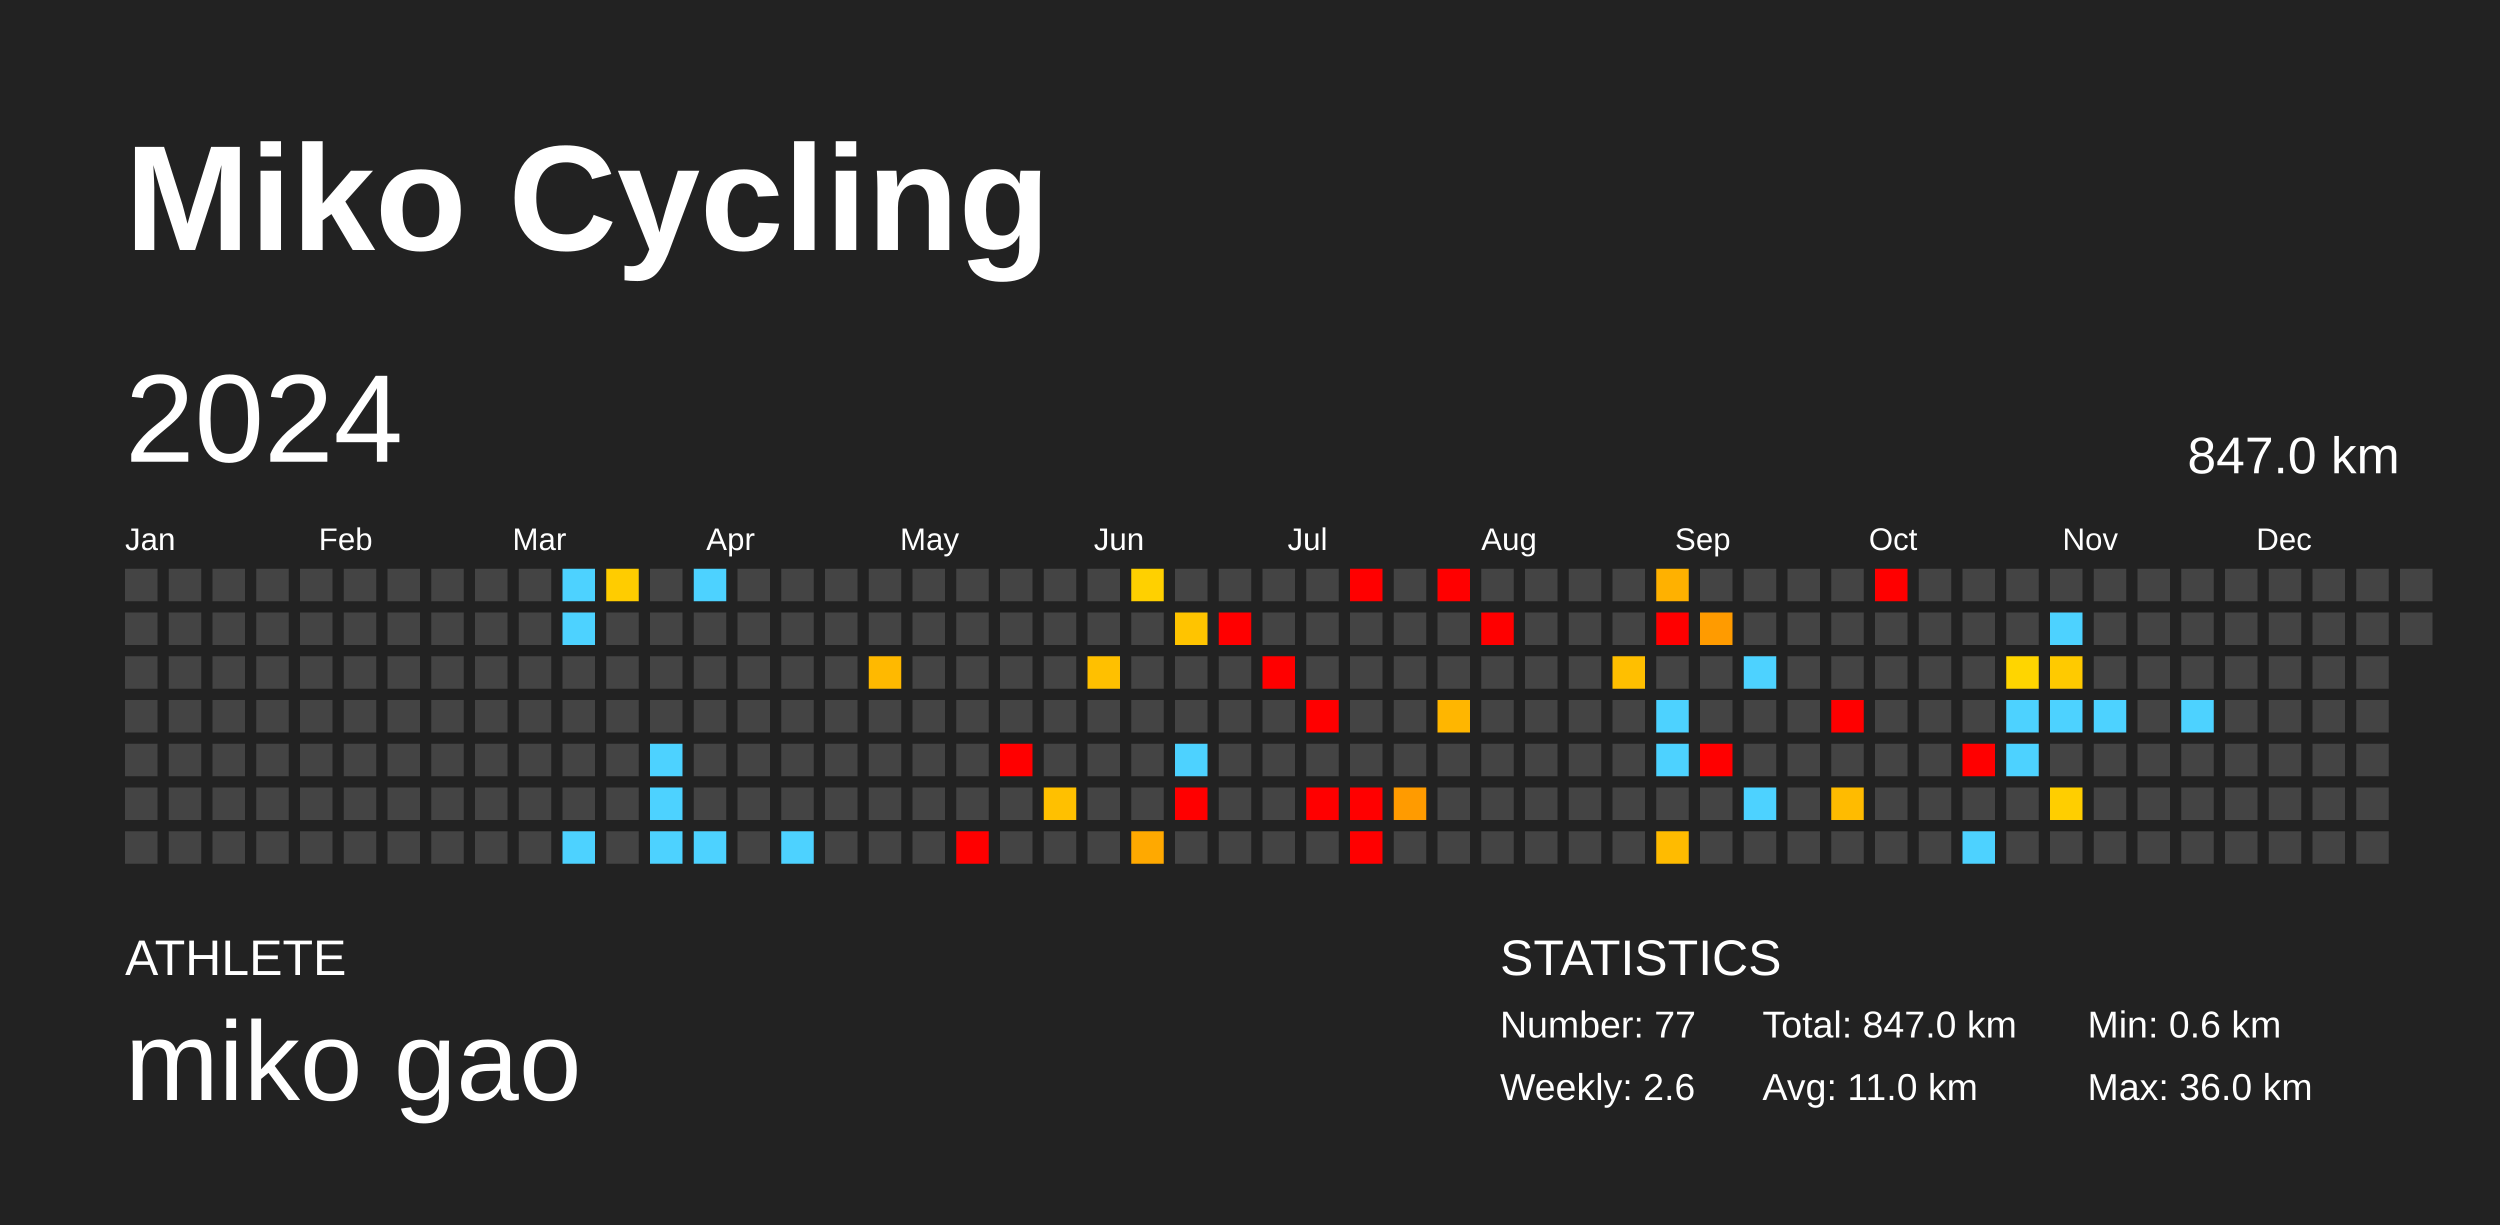
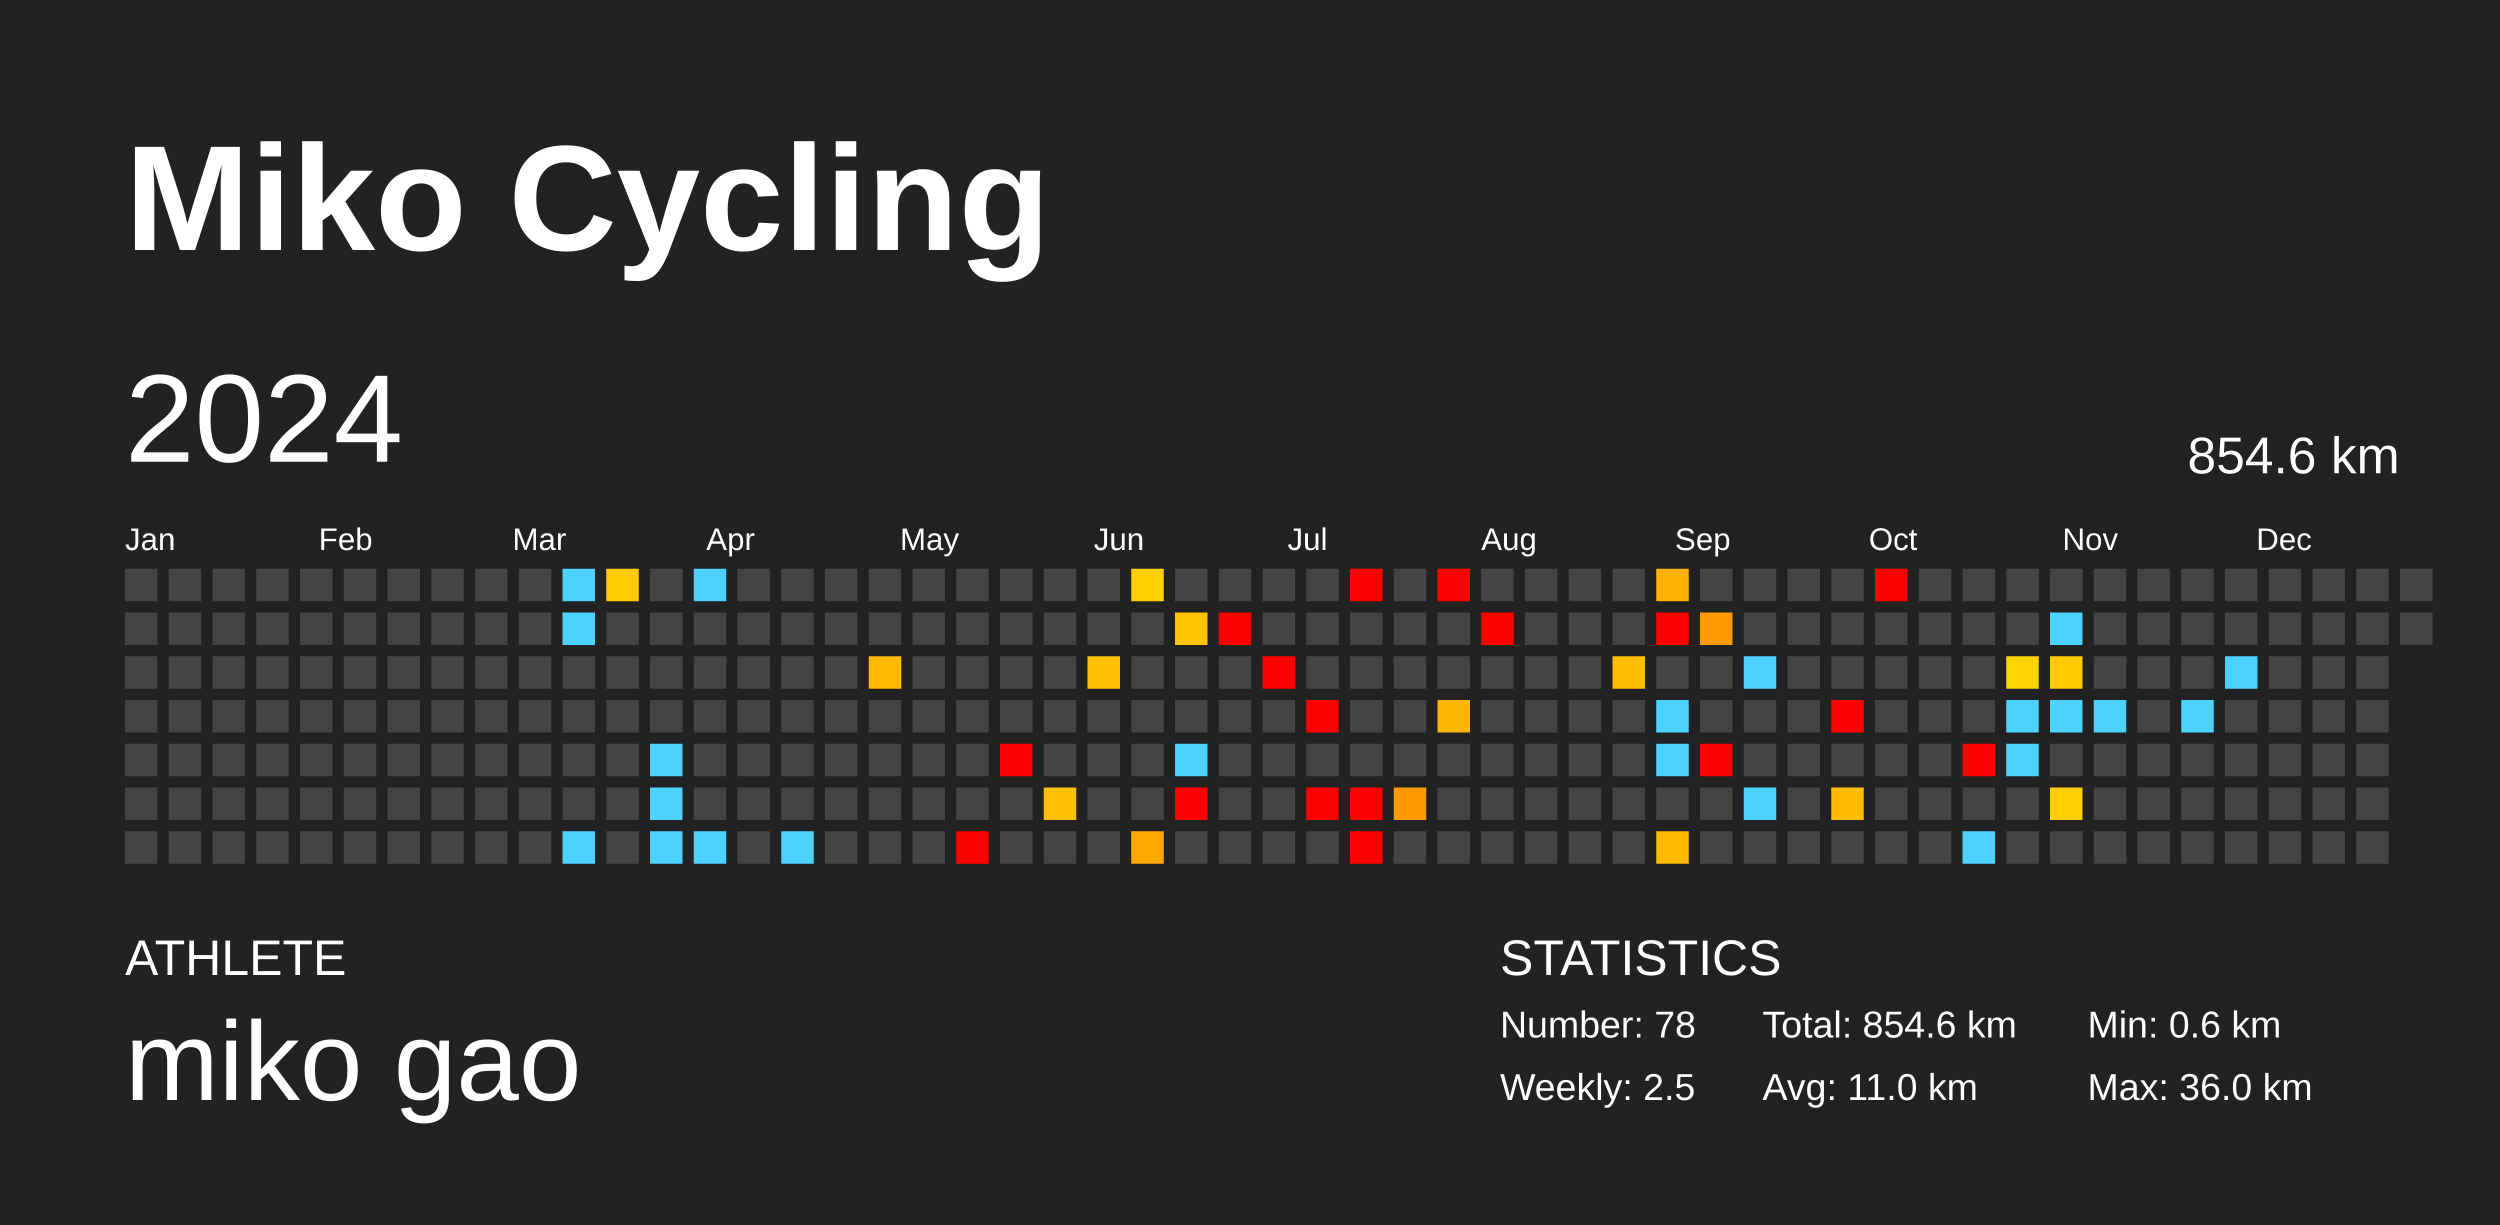
<svg xmlns="http://www.w3.org/2000/svg" baseProfile="full" height="98mm" version="1.1" viewBox="0,0,200,98" width="200mm">
  <defs />
  <rect fill="#222222" height="98" width="200" x="0" y="0" />
  <text fill="#FFFFFF" style="font-size:12px; font-family:Arial; font-weight:bold;" x="10" y="20">Miko Cycling</text>
  <text fill="#FFFFFF" style="font-size:4px; font-family:Arial" x="10" y="78">ATHLETE</text>
  <text fill="#FFFFFF" style="font-size:9px; font-family:Arial" x="10" y="88">miko gao</text>
  <text fill="#FFFFFF" style="font-size:4px; font-family:Arial" x="120" y="78">STATISTICS</text>
-   <text fill="#FFFFFF" style="font-size:3px; font-family:Arial" x="120" y="83">Number: 77</text>
-   <text fill="#FFFFFF" style="font-size:3px; font-family:Arial" x="120" y="88">Weekly: 2.6</text>
-   <text fill="#FFFFFF" style="font-size:3px; font-family:Arial" x="141" y="83">Total: 847.0 km</text>
+   <text fill="#FFFFFF" style="font-size:3px; font-family:Arial" x="120" y="83">Number: 78</text>
+   <text fill="#FFFFFF" style="font-size:3px; font-family:Arial" x="120" y="88">Weekly: 2.5</text>
+   <text fill="#FFFFFF" style="font-size:3px; font-family:Arial" x="141" y="83">Total: 854.6 km</text>
  <text fill="#FFFFFF" style="font-size:3px; font-family:Arial" x="141" y="88">Avg: 11.0 km</text>
  <text fill="#FFFFFF" style="font-size:3px; font-family:Arial" x="167" y="83">Min: 0.6 km</text>
  <text fill="#FFFFFF" style="font-size:3px; font-family:Arial" x="167" y="88">Max: 36.0 km</text>
  <text dominant-baseline="hanging" fill="#FFFFFF" style="font-size:10.0px; font-family:Arial;" x="10" y="30">2024</text>
-   <text dominant-baseline="hanging" fill="#FFFFFF" style="font-size:4.125px; font-family:Arial;" x="175" y="35">847.0 km</text>
+   <text dominant-baseline="hanging" fill="#FFFFFF" style="font-size:4.125px; font-family:Arial;" x="175" y="35">854.6 km</text>
  <text fill="#FFFFFF" style="font-size:2.5px; font-family:Arial" x="10.0" y="44">Jan</text>
  <text fill="#FFFFFF" style="font-size:2.5px; font-family:Arial" x="25.5" y="44">Feb</text>
  <text fill="#FFFFFF" style="font-size:2.5px; font-family:Arial" x="41.0" y="44">Mar</text>
  <text fill="#FFFFFF" style="font-size:2.5px; font-family:Arial" x="56.5" y="44">Apr</text>
  <text fill="#FFFFFF" style="font-size:2.5px; font-family:Arial" x="72.0" y="44">May</text>
  <text fill="#FFFFFF" style="font-size:2.5px; font-family:Arial" x="87.5" y="44">Jun</text>
  <text fill="#FFFFFF" style="font-size:2.5px; font-family:Arial" x="103.0" y="44">Jul</text>
  <text fill="#FFFFFF" style="font-size:2.5px; font-family:Arial" x="118.5" y="44">Aug</text>
  <text fill="#FFFFFF" style="font-size:2.5px; font-family:Arial" x="134.0" y="44">Sep</text>
  <text fill="#FFFFFF" style="font-size:2.5px; font-family:Arial" x="149.5" y="44">Oct</text>
  <text fill="#FFFFFF" style="font-size:2.5px; font-family:Arial" x="165.0" y="44">Nov</text>
  <text fill="#FFFFFF" style="font-size:2.5px; font-family:Arial" x="180.5" y="44">Dec</text>
  <rect fill="#444444" height="2.6" width="2.6" x="10.0" y="45.5" />
  <rect fill="#444444" height="2.6" width="2.6" x="10.0" y="49.0" />
  <rect fill="#444444" height="2.6" width="2.6" x="10.0" y="52.5" />
  <rect fill="#444444" height="2.6" width="2.6" x="10.0" y="56.0" />
  <rect fill="#444444" height="2.6" width="2.6" x="10.0" y="59.5" />
  <rect fill="#444444" height="2.6" width="2.6" x="10.0" y="63.0" />
  <rect fill="#444444" height="2.6" width="2.6" x="10.0" y="66.5" />
  <rect fill="#444444" height="2.6" width="2.6" x="13.5" y="45.5" />
  <rect fill="#444444" height="2.6" width="2.6" x="13.5" y="49.0" />
  <rect fill="#444444" height="2.6" width="2.6" x="13.5" y="52.5" />
  <rect fill="#444444" height="2.6" width="2.6" x="13.5" y="56.0" />
  <rect fill="#444444" height="2.6" width="2.6" x="13.5" y="59.5" />
  <rect fill="#444444" height="2.6" width="2.6" x="13.5" y="63.0" />
  <rect fill="#444444" height="2.6" width="2.6" x="13.5" y="66.5" />
  <rect fill="#444444" height="2.6" width="2.6" x="17.0" y="45.5" />
  <rect fill="#444444" height="2.6" width="2.6" x="17.0" y="49.0" />
  <rect fill="#444444" height="2.6" width="2.6" x="17.0" y="52.5" />
  <rect fill="#444444" height="2.6" width="2.6" x="17.0" y="56.0" />
  <rect fill="#444444" height="2.6" width="2.6" x="17.0" y="59.5" />
  <rect fill="#444444" height="2.6" width="2.6" x="17.0" y="63.0" />
  <rect fill="#444444" height="2.6" width="2.6" x="17.0" y="66.5" />
  <rect fill="#444444" height="2.6" width="2.6" x="20.5" y="45.5" />
  <rect fill="#444444" height="2.6" width="2.6" x="20.5" y="49.0" />
  <rect fill="#444444" height="2.6" width="2.6" x="20.5" y="52.5" />
  <rect fill="#444444" height="2.6" width="2.6" x="20.5" y="56.0" />
  <rect fill="#444444" height="2.6" width="2.6" x="20.5" y="59.5" />
  <rect fill="#444444" height="2.6" width="2.6" x="20.5" y="63.0" />
  <rect fill="#444444" height="2.6" width="2.6" x="20.5" y="66.5" />
  <rect fill="#444444" height="2.6" width="2.6" x="24.0" y="45.5" />
  <rect fill="#444444" height="2.6" width="2.6" x="24.0" y="49.0" />
  <rect fill="#444444" height="2.6" width="2.6" x="24.0" y="52.5" />
  <rect fill="#444444" height="2.6" width="2.6" x="24.0" y="56.0" />
  <rect fill="#444444" height="2.6" width="2.6" x="24.0" y="59.5" />
  <rect fill="#444444" height="2.6" width="2.6" x="24.0" y="63.0" />
  <rect fill="#444444" height="2.6" width="2.6" x="24.0" y="66.5" />
  <rect fill="#444444" height="2.6" width="2.6" x="27.5" y="45.5" />
  <rect fill="#444444" height="2.6" width="2.6" x="27.5" y="49.0" />
  <rect fill="#444444" height="2.6" width="2.6" x="27.5" y="52.5" />
  <rect fill="#444444" height="2.6" width="2.6" x="27.5" y="56.0" />
  <rect fill="#444444" height="2.6" width="2.6" x="27.5" y="59.5" />
  <rect fill="#444444" height="2.6" width="2.6" x="27.5" y="63.0" />
  <rect fill="#444444" height="2.6" width="2.6" x="27.5" y="66.5" />
  <rect fill="#444444" height="2.6" width="2.6" x="31.0" y="45.5" />
  <rect fill="#444444" height="2.6" width="2.6" x="31.0" y="49.0" />
  <rect fill="#444444" height="2.6" width="2.6" x="31.0" y="52.5" />
  <rect fill="#444444" height="2.6" width="2.6" x="31.0" y="56.0" />
  <rect fill="#444444" height="2.6" width="2.6" x="31.0" y="59.5" />
  <rect fill="#444444" height="2.6" width="2.6" x="31.0" y="63.0" />
  <rect fill="#444444" height="2.6" width="2.6" x="31.0" y="66.5" />
  <rect fill="#444444" height="2.6" width="2.6" x="34.5" y="45.5" />
  <rect fill="#444444" height="2.6" width="2.6" x="34.5" y="49.0" />
  <rect fill="#444444" height="2.6" width="2.6" x="34.5" y="52.5" />
  <rect fill="#444444" height="2.6" width="2.6" x="34.5" y="56.0" />
  <rect fill="#444444" height="2.6" width="2.6" x="34.5" y="59.5" />
  <rect fill="#444444" height="2.6" width="2.6" x="34.5" y="63.0" />
  <rect fill="#444444" height="2.6" width="2.6" x="34.5" y="66.5" />
  <rect fill="#444444" height="2.6" width="2.6" x="38.0" y="45.5" />
  <rect fill="#444444" height="2.6" width="2.6" x="38.0" y="49.0" />
  <rect fill="#444444" height="2.6" width="2.6" x="38.0" y="52.5" />
  <rect fill="#444444" height="2.6" width="2.6" x="38.0" y="56.0" />
  <rect fill="#444444" height="2.6" width="2.6" x="38.0" y="59.5" />
  <rect fill="#444444" height="2.6" width="2.6" x="38.0" y="63.0" />
  <rect fill="#444444" height="2.6" width="2.6" x="38.0" y="66.5" />
  <rect fill="#444444" height="2.6" width="2.6" x="41.5" y="45.5" />
  <rect fill="#444444" height="2.6" width="2.6" x="41.5" y="49.0" />
  <rect fill="#444444" height="2.6" width="2.6" x="41.5" y="52.5" />
  <rect fill="#444444" height="2.6" width="2.6" x="41.5" y="56.0" />
  <rect fill="#444444" height="2.6" width="2.6" x="41.5" y="59.5" />
  <rect fill="#444444" height="2.6" width="2.6" x="41.5" y="63.0" />
  <rect fill="#444444" height="2.6" width="2.6" x="41.5" y="66.5" />
  <rect fill="#4dd2ff" height="2.6" width="2.6" x="45.0" y="45.5" />
  <rect fill="#4dd2ff" height="2.6" width="2.6" x="45.0" y="49.0" />
  <rect fill="#444444" height="2.6" width="2.6" x="45.0" y="52.5" />
  <rect fill="#444444" height="2.6" width="2.6" x="45.0" y="56.0" />
  <rect fill="#444444" height="2.6" width="2.6" x="45.0" y="59.5" />
  <rect fill="#444444" height="2.6" width="2.6" x="45.0" y="63.0" />
  <rect fill="#4dd2ff" height="2.6" width="2.6" x="45.0" y="66.5" />
  <rect fill="#ffcc00" height="2.6" width="2.6" x="48.5" y="45.5" />
  <rect fill="#444444" height="2.6" width="2.6" x="48.5" y="49.0" />
  <rect fill="#444444" height="2.6" width="2.6" x="48.5" y="52.5" />
  <rect fill="#444444" height="2.6" width="2.6" x="48.5" y="56.0" />
  <rect fill="#444444" height="2.6" width="2.6" x="48.5" y="59.5" />
  <rect fill="#444444" height="2.6" width="2.6" x="48.5" y="63.0" />
  <rect fill="#444444" height="2.6" width="2.6" x="48.5" y="66.5" />
  <rect fill="#444444" height="2.6" width="2.6" x="52.0" y="45.5" />
  <rect fill="#444444" height="2.6" width="2.6" x="52.0" y="49.0" />
  <rect fill="#444444" height="2.6" width="2.6" x="52.0" y="52.5" />
  <rect fill="#444444" height="2.6" width="2.6" x="52.0" y="56.0" />
  <rect fill="#4dd2ff" height="2.6" width="2.6" x="52.0" y="59.5" />
  <rect fill="#4dd2ff" height="2.6" width="2.6" x="52.0" y="63.0" />
  <rect fill="#4dd2ff" height="2.6" width="2.6" x="52.0" y="66.5" />
  <rect fill="#4dd2ff" height="2.6" width="2.6" x="55.5" y="45.5" />
  <rect fill="#444444" height="2.6" width="2.6" x="55.5" y="49.0" />
  <rect fill="#444444" height="2.6" width="2.6" x="55.5" y="52.5" />
  <rect fill="#444444" height="2.6" width="2.6" x="55.5" y="56.0" />
  <rect fill="#444444" height="2.6" width="2.6" x="55.5" y="59.5" />
  <rect fill="#444444" height="2.6" width="2.6" x="55.5" y="63.0" />
  <rect fill="#4dd2ff" height="2.6" width="2.6" x="55.5" y="66.5" />
  <rect fill="#444444" height="2.6" width="2.6" x="59.0" y="45.5" />
  <rect fill="#444444" height="2.6" width="2.6" x="59.0" y="49.0" />
  <rect fill="#444444" height="2.6" width="2.6" x="59.0" y="52.5" />
  <rect fill="#444444" height="2.6" width="2.6" x="59.0" y="56.0" />
  <rect fill="#444444" height="2.6" width="2.6" x="59.0" y="59.5" />
  <rect fill="#444444" height="2.6" width="2.6" x="59.0" y="63.0" />
  <rect fill="#444444" height="2.6" width="2.6" x="59.0" y="66.5" />
  <rect fill="#444444" height="2.6" width="2.6" x="62.5" y="45.5" />
  <rect fill="#444444" height="2.6" width="2.6" x="62.5" y="49.0" />
  <rect fill="#444444" height="2.6" width="2.6" x="62.5" y="52.5" />
  <rect fill="#444444" height="2.6" width="2.6" x="62.5" y="56.0" />
  <rect fill="#444444" height="2.6" width="2.6" x="62.5" y="59.5" />
  <rect fill="#444444" height="2.6" width="2.6" x="62.5" y="63.0" />
  <rect fill="#4dd2ff" height="2.6" width="2.6" x="62.5" y="66.5" />
  <rect fill="#444444" height="2.6" width="2.6" x="66.0" y="45.5" />
  <rect fill="#444444" height="2.6" width="2.6" x="66.0" y="49.0" />
  <rect fill="#444444" height="2.6" width="2.6" x="66.0" y="52.5" />
  <rect fill="#444444" height="2.6" width="2.6" x="66.0" y="56.0" />
  <rect fill="#444444" height="2.6" width="2.6" x="66.0" y="59.5" />
  <rect fill="#444444" height="2.6" width="2.6" x="66.0" y="63.0" />
  <rect fill="#444444" height="2.6" width="2.6" x="66.0" y="66.5" />
  <rect fill="#444444" height="2.6" width="2.6" x="69.5" y="45.5" />
  <rect fill="#444444" height="2.6" width="2.6" x="69.5" y="49.0" />
  <rect fill="#ffb900" height="2.6" width="2.6" x="69.5" y="52.5" />
  <rect fill="#444444" height="2.6" width="2.6" x="69.5" y="56.0" />
  <rect fill="#444444" height="2.6" width="2.6" x="69.5" y="59.5" />
  <rect fill="#444444" height="2.6" width="2.6" x="69.5" y="63.0" />
  <rect fill="#444444" height="2.6" width="2.6" x="69.5" y="66.5" />
  <rect fill="#444444" height="2.6" width="2.6" x="73.0" y="45.5" />
  <rect fill="#444444" height="2.6" width="2.6" x="73.0" y="49.0" />
  <rect fill="#444444" height="2.6" width="2.6" x="73.0" y="52.5" />
  <rect fill="#444444" height="2.6" width="2.6" x="73.0" y="56.0" />
  <rect fill="#444444" height="2.6" width="2.6" x="73.0" y="59.5" />
  <rect fill="#444444" height="2.6" width="2.6" x="73.0" y="63.0" />
  <rect fill="#444444" height="2.6" width="2.6" x="73.0" y="66.5" />
  <rect fill="#444444" height="2.6" width="2.6" x="76.5" y="45.5" />
  <rect fill="#444444" height="2.6" width="2.6" x="76.5" y="49.0" />
  <rect fill="#444444" height="2.6" width="2.6" x="76.5" y="52.5" />
  <rect fill="#444444" height="2.6" width="2.6" x="76.5" y="56.0" />
  <rect fill="#444444" height="2.6" width="2.6" x="76.5" y="59.5" />
  <rect fill="#444444" height="2.6" width="2.6" x="76.5" y="63.0" />
  <rect fill="red" height="2.6" width="2.6" x="76.5" y="66.5" />
  <rect fill="#444444" height="2.6" width="2.6" x="80.0" y="45.5" />
  <rect fill="#444444" height="2.6" width="2.6" x="80.0" y="49.0" />
  <rect fill="#444444" height="2.6" width="2.6" x="80.0" y="52.5" />
  <rect fill="#444444" height="2.6" width="2.6" x="80.0" y="56.0" />
  <rect fill="red" height="2.6" width="2.6" x="80.0" y="59.5" />
  <rect fill="#444444" height="2.6" width="2.6" x="80.0" y="63.0" />
  <rect fill="#444444" height="2.6" width="2.6" x="80.0" y="66.5" />
  <rect fill="#444444" height="2.6" width="2.6" x="83.5" y="45.5" />
  <rect fill="#444444" height="2.6" width="2.6" x="83.5" y="49.0" />
  <rect fill="#444444" height="2.6" width="2.6" x="83.5" y="52.5" />
  <rect fill="#444444" height="2.6" width="2.6" x="83.5" y="56.0" />
  <rect fill="#444444" height="2.6" width="2.6" x="83.5" y="59.5" />
  <rect fill="#ffc000" height="2.6" width="2.6" x="83.5" y="63.0" />
  <rect fill="#444444" height="2.6" width="2.6" x="83.5" y="66.5" />
  <rect fill="#444444" height="2.6" width="2.6" x="87.0" y="45.5" />
  <rect fill="#444444" height="2.6" width="2.6" x="87.0" y="49.0" />
  <rect fill="#ffc000" height="2.6" width="2.6" x="87.0" y="52.5" />
  <rect fill="#444444" height="2.6" width="2.6" x="87.0" y="56.0" />
  <rect fill="#444444" height="2.6" width="2.6" x="87.0" y="59.5" />
  <rect fill="#444444" height="2.6" width="2.6" x="87.0" y="63.0" />
  <rect fill="#444444" height="2.6" width="2.6" x="87.0" y="66.5" />
  <rect fill="#ffd000" height="2.6" width="2.6" x="90.5" y="45.5" />
  <rect fill="#444444" height="2.6" width="2.6" x="90.5" y="49.0" />
  <rect fill="#444444" height="2.6" width="2.6" x="90.5" y="52.5" />
  <rect fill="#444444" height="2.6" width="2.6" x="90.5" y="56.0" />
  <rect fill="#444444" height="2.6" width="2.6" x="90.5" y="59.5" />
  <rect fill="#444444" height="2.6" width="2.6" x="90.5" y="63.0" />
  <rect fill="#ffa900" height="2.6" width="2.6" x="90.5" y="66.5" />
  <rect fill="#444444" height="2.6" width="2.6" x="94.0" y="45.5" />
  <rect fill="#ffc400" height="2.6" width="2.6" x="94.0" y="49.0" />
  <rect fill="#444444" height="2.6" width="2.6" x="94.0" y="52.5" />
  <rect fill="#444444" height="2.6" width="2.6" x="94.0" y="56.0" />
  <rect fill="#4dd2ff" height="2.6" width="2.6" x="94.0" y="59.5" />
  <rect fill="red" height="2.6" width="2.6" x="94.0" y="63.0" />
  <rect fill="#444444" height="2.6" width="2.6" x="94.0" y="66.5" />
  <rect fill="#444444" height="2.6" width="2.6" x="97.5" y="45.5" />
  <rect fill="red" height="2.6" width="2.6" x="97.5" y="49.0" />
  <rect fill="#444444" height="2.6" width="2.6" x="97.5" y="52.5" />
  <rect fill="#444444" height="2.6" width="2.6" x="97.5" y="56.0" />
  <rect fill="#444444" height="2.6" width="2.6" x="97.5" y="59.5" />
  <rect fill="#444444" height="2.6" width="2.6" x="97.5" y="63.0" />
  <rect fill="#444444" height="2.6" width="2.6" x="97.5" y="66.5" />
  <rect fill="#444444" height="2.6" width="2.6" x="101.0" y="45.5" />
  <rect fill="#444444" height="2.6" width="2.6" x="101.0" y="49.0" />
  <rect fill="red" height="2.6" width="2.6" x="101.0" y="52.5" />
  <rect fill="#444444" height="2.6" width="2.6" x="101.0" y="56.0" />
  <rect fill="#444444" height="2.6" width="2.6" x="101.0" y="59.5" />
  <rect fill="#444444" height="2.6" width="2.6" x="101.0" y="63.0" />
  <rect fill="#444444" height="2.6" width="2.6" x="101.0" y="66.5" />
  <rect fill="#444444" height="2.6" width="2.6" x="104.5" y="45.5" />
  <rect fill="#444444" height="2.6" width="2.6" x="104.5" y="49.0" />
  <rect fill="#444444" height="2.6" width="2.6" x="104.5" y="52.5" />
  <rect fill="red" height="2.6" width="2.6" x="104.5" y="56.0" />
  <rect fill="#444444" height="2.6" width="2.6" x="104.5" y="59.5" />
  <rect fill="red" height="2.6" width="2.6" x="104.5" y="63.0" />
  <rect fill="#444444" height="2.6" width="2.6" x="104.5" y="66.5" />
  <rect fill="red" height="2.6" width="2.6" x="108.0" y="45.5" />
  <rect fill="#444444" height="2.6" width="2.6" x="108.0" y="49.0" />
  <rect fill="#444444" height="2.6" width="2.6" x="108.0" y="52.5" />
  <rect fill="#444444" height="2.6" width="2.6" x="108.0" y="56.0" />
  <rect fill="#444444" height="2.6" width="2.6" x="108.0" y="59.5" />
  <rect fill="red" height="2.6" width="2.6" x="108.0" y="63.0" />
  <rect fill="red" height="2.6" width="2.6" x="108.0" y="66.5" />
  <rect fill="#444444" height="2.6" width="2.6" x="111.5" y="45.5" />
  <rect fill="#444444" height="2.6" width="2.6" x="111.5" y="49.0" />
  <rect fill="#444444" height="2.6" width="2.6" x="111.5" y="52.5" />
  <rect fill="#444444" height="2.6" width="2.6" x="111.5" y="56.0" />
  <rect fill="#444444" height="2.6" width="2.6" x="111.5" y="59.5" />
  <rect fill="#ff9b00" height="2.6" width="2.6" x="111.5" y="63.0" />
  <rect fill="#444444" height="2.6" width="2.6" x="111.5" y="66.5" />
  <rect fill="red" height="2.6" width="2.6" x="115.0" y="45.5" />
  <rect fill="#444444" height="2.6" width="2.6" x="115.0" y="49.0" />
  <rect fill="#444444" height="2.6" width="2.6" x="115.0" y="52.5" />
  <rect fill="#ffb600" height="2.6" width="2.6" x="115.0" y="56.0" />
  <rect fill="#444444" height="2.6" width="2.6" x="115.0" y="59.5" />
  <rect fill="#444444" height="2.6" width="2.6" x="115.0" y="63.0" />
  <rect fill="#444444" height="2.6" width="2.6" x="115.0" y="66.5" />
  <rect fill="#444444" height="2.6" width="2.6" x="118.5" y="45.5" />
  <rect fill="red" height="2.6" width="2.6" x="118.5" y="49.0" />
  <rect fill="#444444" height="2.6" width="2.6" x="118.5" y="52.5" />
  <rect fill="#444444" height="2.6" width="2.6" x="118.5" y="56.0" />
  <rect fill="#444444" height="2.6" width="2.6" x="118.5" y="59.5" />
  <rect fill="#444444" height="2.6" width="2.6" x="118.5" y="63.0" />
  <rect fill="#444444" height="2.6" width="2.6" x="118.5" y="66.5" />
  <rect fill="#444444" height="2.6" width="2.6" x="122.0" y="45.5" />
  <rect fill="#444444" height="2.6" width="2.6" x="122.0" y="49.0" />
  <rect fill="#444444" height="2.6" width="2.6" x="122.0" y="52.5" />
  <rect fill="#444444" height="2.6" width="2.6" x="122.0" y="56.0" />
  <rect fill="#444444" height="2.6" width="2.6" x="122.0" y="59.5" />
  <rect fill="#444444" height="2.6" width="2.6" x="122.0" y="63.0" />
  <rect fill="#444444" height="2.6" width="2.6" x="122.0" y="66.5" />
  <rect fill="#444444" height="2.6" width="2.6" x="125.5" y="45.5" />
  <rect fill="#444444" height="2.6" width="2.6" x="125.5" y="49.0" />
  <rect fill="#444444" height="2.6" width="2.6" x="125.5" y="52.5" />
  <rect fill="#444444" height="2.6" width="2.6" x="125.5" y="56.0" />
  <rect fill="#444444" height="2.6" width="2.6" x="125.5" y="59.5" />
  <rect fill="#444444" height="2.6" width="2.6" x="125.5" y="63.0" />
  <rect fill="#444444" height="2.6" width="2.6" x="125.5" y="66.5" />
  <rect fill="#444444" height="2.6" width="2.6" x="129.0" y="45.5" />
  <rect fill="#444444" height="2.6" width="2.6" x="129.0" y="49.0" />
  <rect fill="#ffbf00" height="2.6" width="2.6" x="129.0" y="52.5" />
  <rect fill="#444444" height="2.6" width="2.6" x="129.0" y="56.0" />
  <rect fill="#444444" height="2.6" width="2.6" x="129.0" y="59.5" />
  <rect fill="#444444" height="2.6" width="2.6" x="129.0" y="63.0" />
  <rect fill="#444444" height="2.6" width="2.6" x="129.0" y="66.5" />
  <rect fill="#ffb100" height="2.6" width="2.6" x="132.5" y="45.5" />
  <rect fill="red" height="2.6" width="2.6" x="132.5" y="49.0" />
  <rect fill="#444444" height="2.6" width="2.6" x="132.5" y="52.5" />
  <rect fill="#4dd2ff" height="2.6" width="2.6" x="132.5" y="56.0" />
  <rect fill="#4dd2ff" height="2.6" width="2.6" x="132.5" y="59.5" />
  <rect fill="#444444" height="2.6" width="2.6" x="132.5" y="63.0" />
  <rect fill="#ffbb00" height="2.6" width="2.6" x="132.5" y="66.5" />
  <rect fill="#444444" height="2.6" width="2.6" x="136.0" y="45.5" />
  <rect fill="#ff9b00" height="2.6" width="2.6" x="136.0" y="49.0" />
  <rect fill="#444444" height="2.6" width="2.6" x="136.0" y="52.5" />
  <rect fill="#444444" height="2.6" width="2.6" x="136.0" y="56.0" />
  <rect fill="red" height="2.6" width="2.6" x="136.0" y="59.5" />
  <rect fill="#444444" height="2.6" width="2.6" x="136.0" y="63.0" />
  <rect fill="#444444" height="2.6" width="2.6" x="136.0" y="66.5" />
  <rect fill="#444444" height="2.6" width="2.6" x="139.5" y="45.5" />
  <rect fill="#444444" height="2.6" width="2.6" x="139.5" y="49.0" />
  <rect fill="#4dd2ff" height="2.6" width="2.6" x="139.5" y="52.5" />
  <rect fill="#444444" height="2.6" width="2.6" x="139.5" y="56.0" />
  <rect fill="#444444" height="2.6" width="2.6" x="139.5" y="59.5" />
  <rect fill="#4dd2ff" height="2.6" width="2.6" x="139.5" y="63.0" />
  <rect fill="#444444" height="2.6" width="2.6" x="139.5" y="66.5" />
  <rect fill="#444444" height="2.6" width="2.6" x="143.0" y="45.5" />
  <rect fill="#444444" height="2.6" width="2.6" x="143.0" y="49.0" />
  <rect fill="#444444" height="2.6" width="2.6" x="143.0" y="52.5" />
  <rect fill="#444444" height="2.6" width="2.6" x="143.0" y="56.0" />
  <rect fill="#444444" height="2.6" width="2.6" x="143.0" y="59.5" />
  <rect fill="#444444" height="2.6" width="2.6" x="143.0" y="63.0" />
  <rect fill="#444444" height="2.6" width="2.6" x="143.0" y="66.5" />
  <rect fill="#444444" height="2.6" width="2.6" x="146.5" y="45.5" />
  <rect fill="#444444" height="2.6" width="2.6" x="146.5" y="49.0" />
  <rect fill="#444444" height="2.6" width="2.6" x="146.5" y="52.5" />
  <rect fill="red" height="2.6" width="2.6" x="146.5" y="56.0" />
  <rect fill="#444444" height="2.6" width="2.6" x="146.5" y="59.5" />
  <rect fill="#ffbb00" height="2.6" width="2.6" x="146.5" y="63.0" />
  <rect fill="#444444" height="2.6" width="2.6" x="146.5" y="66.5" />
  <rect fill="red" height="2.6" width="2.6" x="150.0" y="45.5" />
  <rect fill="#444444" height="2.6" width="2.6" x="150.0" y="49.0" />
  <rect fill="#444444" height="2.6" width="2.6" x="150.0" y="52.5" />
  <rect fill="#444444" height="2.6" width="2.6" x="150.0" y="56.0" />
  <rect fill="#444444" height="2.6" width="2.6" x="150.0" y="59.5" />
  <rect fill="#444444" height="2.6" width="2.6" x="150.0" y="63.0" />
  <rect fill="#444444" height="2.6" width="2.6" x="150.0" y="66.5" />
  <rect fill="#444444" height="2.6" width="2.6" x="153.5" y="45.5" />
  <rect fill="#444444" height="2.6" width="2.6" x="153.5" y="49.0" />
  <rect fill="#444444" height="2.6" width="2.6" x="153.5" y="52.5" />
  <rect fill="#444444" height="2.6" width="2.6" x="153.5" y="56.0" />
  <rect fill="#444444" height="2.6" width="2.6" x="153.5" y="59.5" />
  <rect fill="#444444" height="2.6" width="2.6" x="153.5" y="63.0" />
  <rect fill="#444444" height="2.6" width="2.6" x="153.5" y="66.5" />
  <rect fill="#444444" height="2.6" width="2.6" x="157.0" y="45.5" />
  <rect fill="#444444" height="2.6" width="2.6" x="157.0" y="49.0" />
  <rect fill="#444444" height="2.6" width="2.6" x="157.0" y="52.5" />
  <rect fill="#444444" height="2.6" width="2.6" x="157.0" y="56.0" />
  <rect fill="red" height="2.6" width="2.6" x="157.0" y="59.5" />
  <rect fill="#444444" height="2.6" width="2.6" x="157.0" y="63.0" />
  <rect fill="#4dd2ff" height="2.6" width="2.6" x="157.0" y="66.5" />
  <rect fill="#444444" height="2.6" width="2.6" x="160.5" y="45.5" />
  <rect fill="#444444" height="2.6" width="2.6" x="160.5" y="49.0" />
  <rect fill="#ffd500" height="2.6" width="2.6" x="160.5" y="52.5" />
  <rect fill="#4dd2ff" height="2.6" width="2.6" x="160.5" y="56.0" />
  <rect fill="#4dd2ff" height="2.6" width="2.6" x="160.5" y="59.5" />
  <rect fill="#444444" height="2.6" width="2.6" x="160.5" y="63.0" />
  <rect fill="#444444" height="2.6" width="2.6" x="160.5" y="66.5" />
  <rect fill="#444444" height="2.6" width="2.6" x="164.0" y="45.5" />
  <rect fill="#4dd2ff" height="2.6" width="2.6" x="164.0" y="49.0" />
  <rect fill="#ffca00" height="2.6" width="2.6" x="164.0" y="52.5" />
  <rect fill="#4dd2ff" height="2.6" width="2.6" x="164.0" y="56.0" />
  <rect fill="#444444" height="2.6" width="2.6" x="164.0" y="59.5" />
  <rect fill="#ffce00" height="2.6" width="2.6" x="164.0" y="63.0" />
  <rect fill="#444444" height="2.6" width="2.6" x="164.0" y="66.5" />
  <rect fill="#444444" height="2.6" width="2.6" x="167.5" y="45.5" />
  <rect fill="#444444" height="2.6" width="2.6" x="167.5" y="49.0" />
  <rect fill="#444444" height="2.6" width="2.6" x="167.5" y="52.5" />
  <rect fill="#4dd2ff" height="2.6" width="2.6" x="167.5" y="56.0" />
  <rect fill="#444444" height="2.6" width="2.6" x="167.5" y="59.5" />
  <rect fill="#444444" height="2.6" width="2.6" x="167.5" y="63.0" />
  <rect fill="#444444" height="2.6" width="2.6" x="167.5" y="66.5" />
  <rect fill="#444444" height="2.6" width="2.6" x="171.0" y="45.5" />
  <rect fill="#444444" height="2.6" width="2.6" x="171.0" y="49.0" />
  <rect fill="#444444" height="2.6" width="2.6" x="171.0" y="52.5" />
  <rect fill="#444444" height="2.6" width="2.6" x="171.0" y="56.0" />
  <rect fill="#444444" height="2.6" width="2.6" x="171.0" y="59.5" />
  <rect fill="#444444" height="2.6" width="2.6" x="171.0" y="63.0" />
  <rect fill="#444444" height="2.6" width="2.6" x="171.0" y="66.5" />
  <rect fill="#444444" height="2.6" width="2.6" x="174.5" y="45.5" />
  <rect fill="#444444" height="2.6" width="2.6" x="174.5" y="49.0" />
  <rect fill="#444444" height="2.6" width="2.6" x="174.5" y="52.5" />
  <rect fill="#4dd2ff" height="2.6" width="2.6" x="174.5" y="56.0" />
  <rect fill="#444444" height="2.6" width="2.6" x="174.5" y="59.5" />
  <rect fill="#444444" height="2.6" width="2.6" x="174.5" y="63.0" />
  <rect fill="#444444" height="2.6" width="2.6" x="174.5" y="66.5" />
  <rect fill="#444444" height="2.6" width="2.6" x="178.0" y="45.5" />
  <rect fill="#444444" height="2.6" width="2.6" x="178.0" y="49.0" />
-   <rect fill="#444444" height="2.6" width="2.6" x="178.0" y="52.5" />
+   <rect fill="#4dd2ff" height="2.6" width="2.6" x="178.0" y="52.5" />
  <rect fill="#444444" height="2.6" width="2.6" x="178.0" y="56.0" />
  <rect fill="#444444" height="2.6" width="2.6" x="178.0" y="59.5" />
  <rect fill="#444444" height="2.6" width="2.6" x="178.0" y="63.0" />
  <rect fill="#444444" height="2.6" width="2.6" x="178.0" y="66.5" />
  <rect fill="#444444" height="2.6" width="2.6" x="181.5" y="45.5" />
  <rect fill="#444444" height="2.6" width="2.6" x="181.5" y="49.0" />
  <rect fill="#444444" height="2.6" width="2.6" x="181.5" y="52.5" />
  <rect fill="#444444" height="2.6" width="2.6" x="181.5" y="56.0" />
  <rect fill="#444444" height="2.6" width="2.6" x="181.5" y="59.5" />
  <rect fill="#444444" height="2.6" width="2.6" x="181.5" y="63.0" />
  <rect fill="#444444" height="2.6" width="2.6" x="181.5" y="66.5" />
  <rect fill="#444444" height="2.6" width="2.6" x="185.0" y="45.5" />
  <rect fill="#444444" height="2.6" width="2.6" x="185.0" y="49.0" />
  <rect fill="#444444" height="2.6" width="2.6" x="185.0" y="52.5" />
  <rect fill="#444444" height="2.6" width="2.6" x="185.0" y="56.0" />
  <rect fill="#444444" height="2.6" width="2.6" x="185.0" y="59.5" />
  <rect fill="#444444" height="2.6" width="2.6" x="185.0" y="63.0" />
  <rect fill="#444444" height="2.6" width="2.6" x="185.0" y="66.5" />
  <rect fill="#444444" height="2.6" width="2.6" x="188.5" y="45.5" />
  <rect fill="#444444" height="2.6" width="2.6" x="188.5" y="49.0" />
  <rect fill="#444444" height="2.6" width="2.6" x="188.5" y="52.5" />
  <rect fill="#444444" height="2.6" width="2.6" x="188.5" y="56.0" />
  <rect fill="#444444" height="2.6" width="2.6" x="188.5" y="59.5" />
  <rect fill="#444444" height="2.6" width="2.6" x="188.5" y="63.0" />
  <rect fill="#444444" height="2.6" width="2.6" x="188.5" y="66.5" />
  <rect fill="#444444" height="2.6" width="2.6" x="192.0" y="45.5" />
  <rect fill="#444444" height="2.6" width="2.6" x="192.0" y="49.0" />
</svg>
